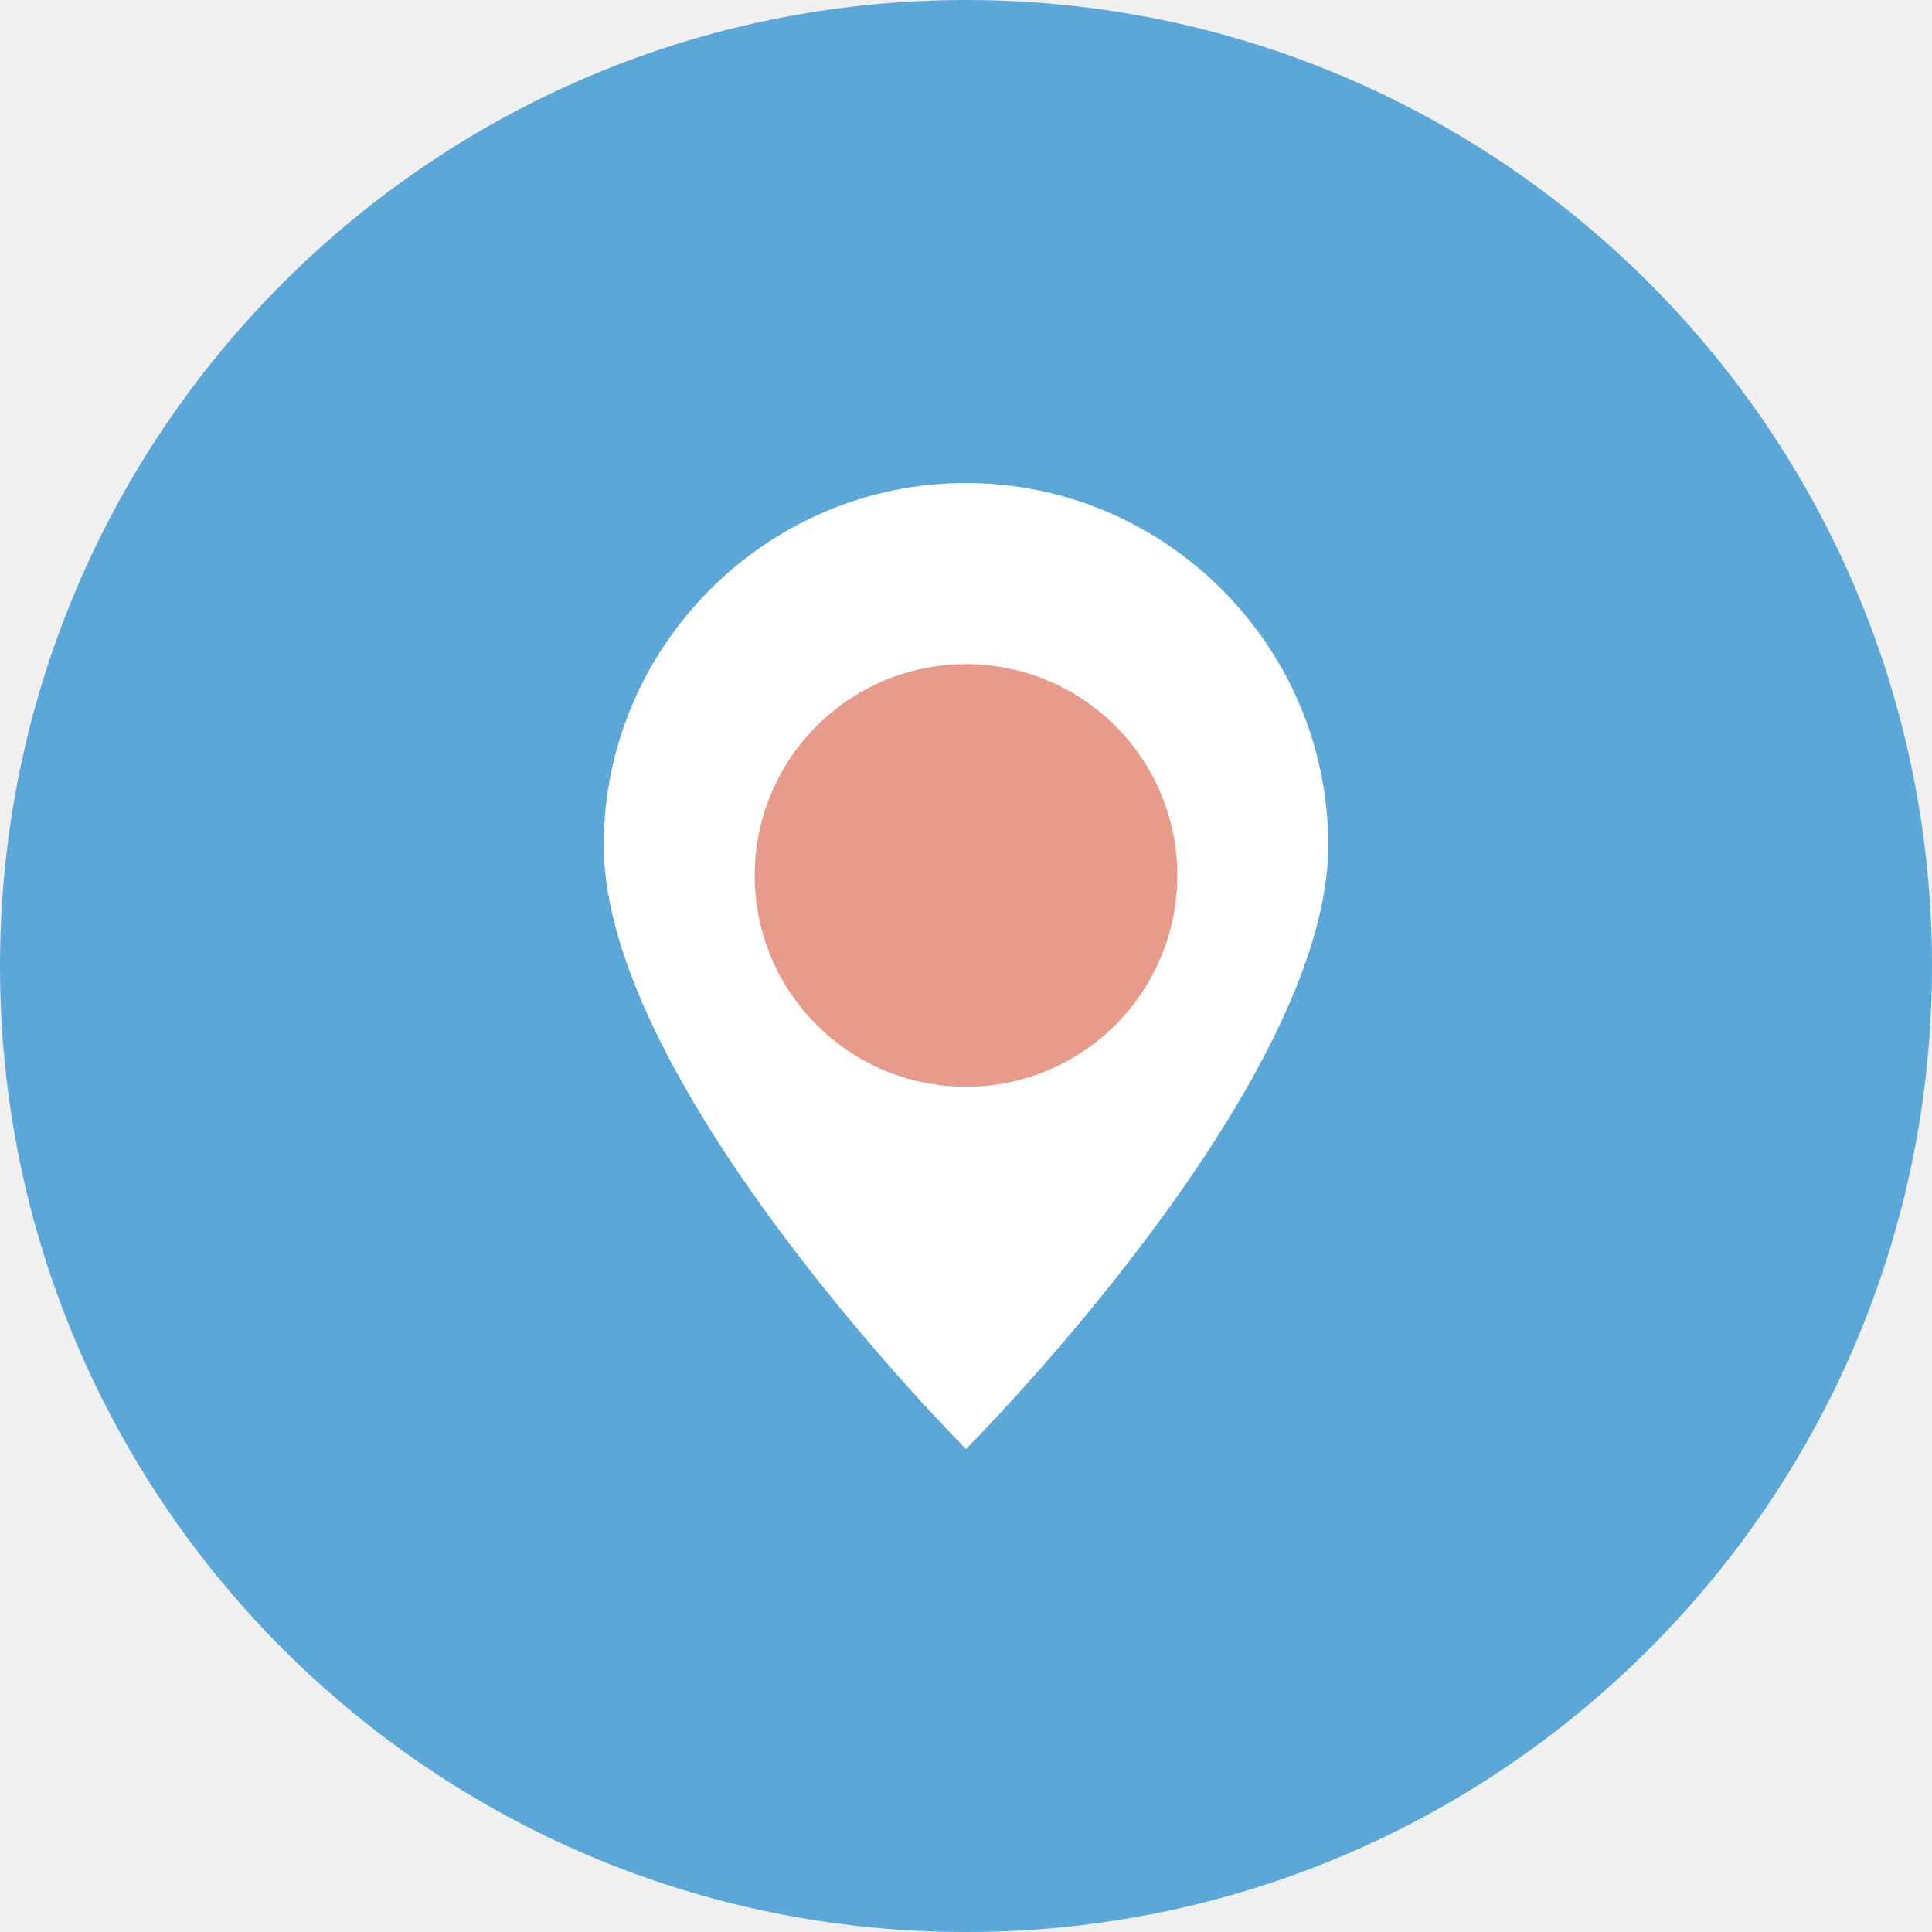
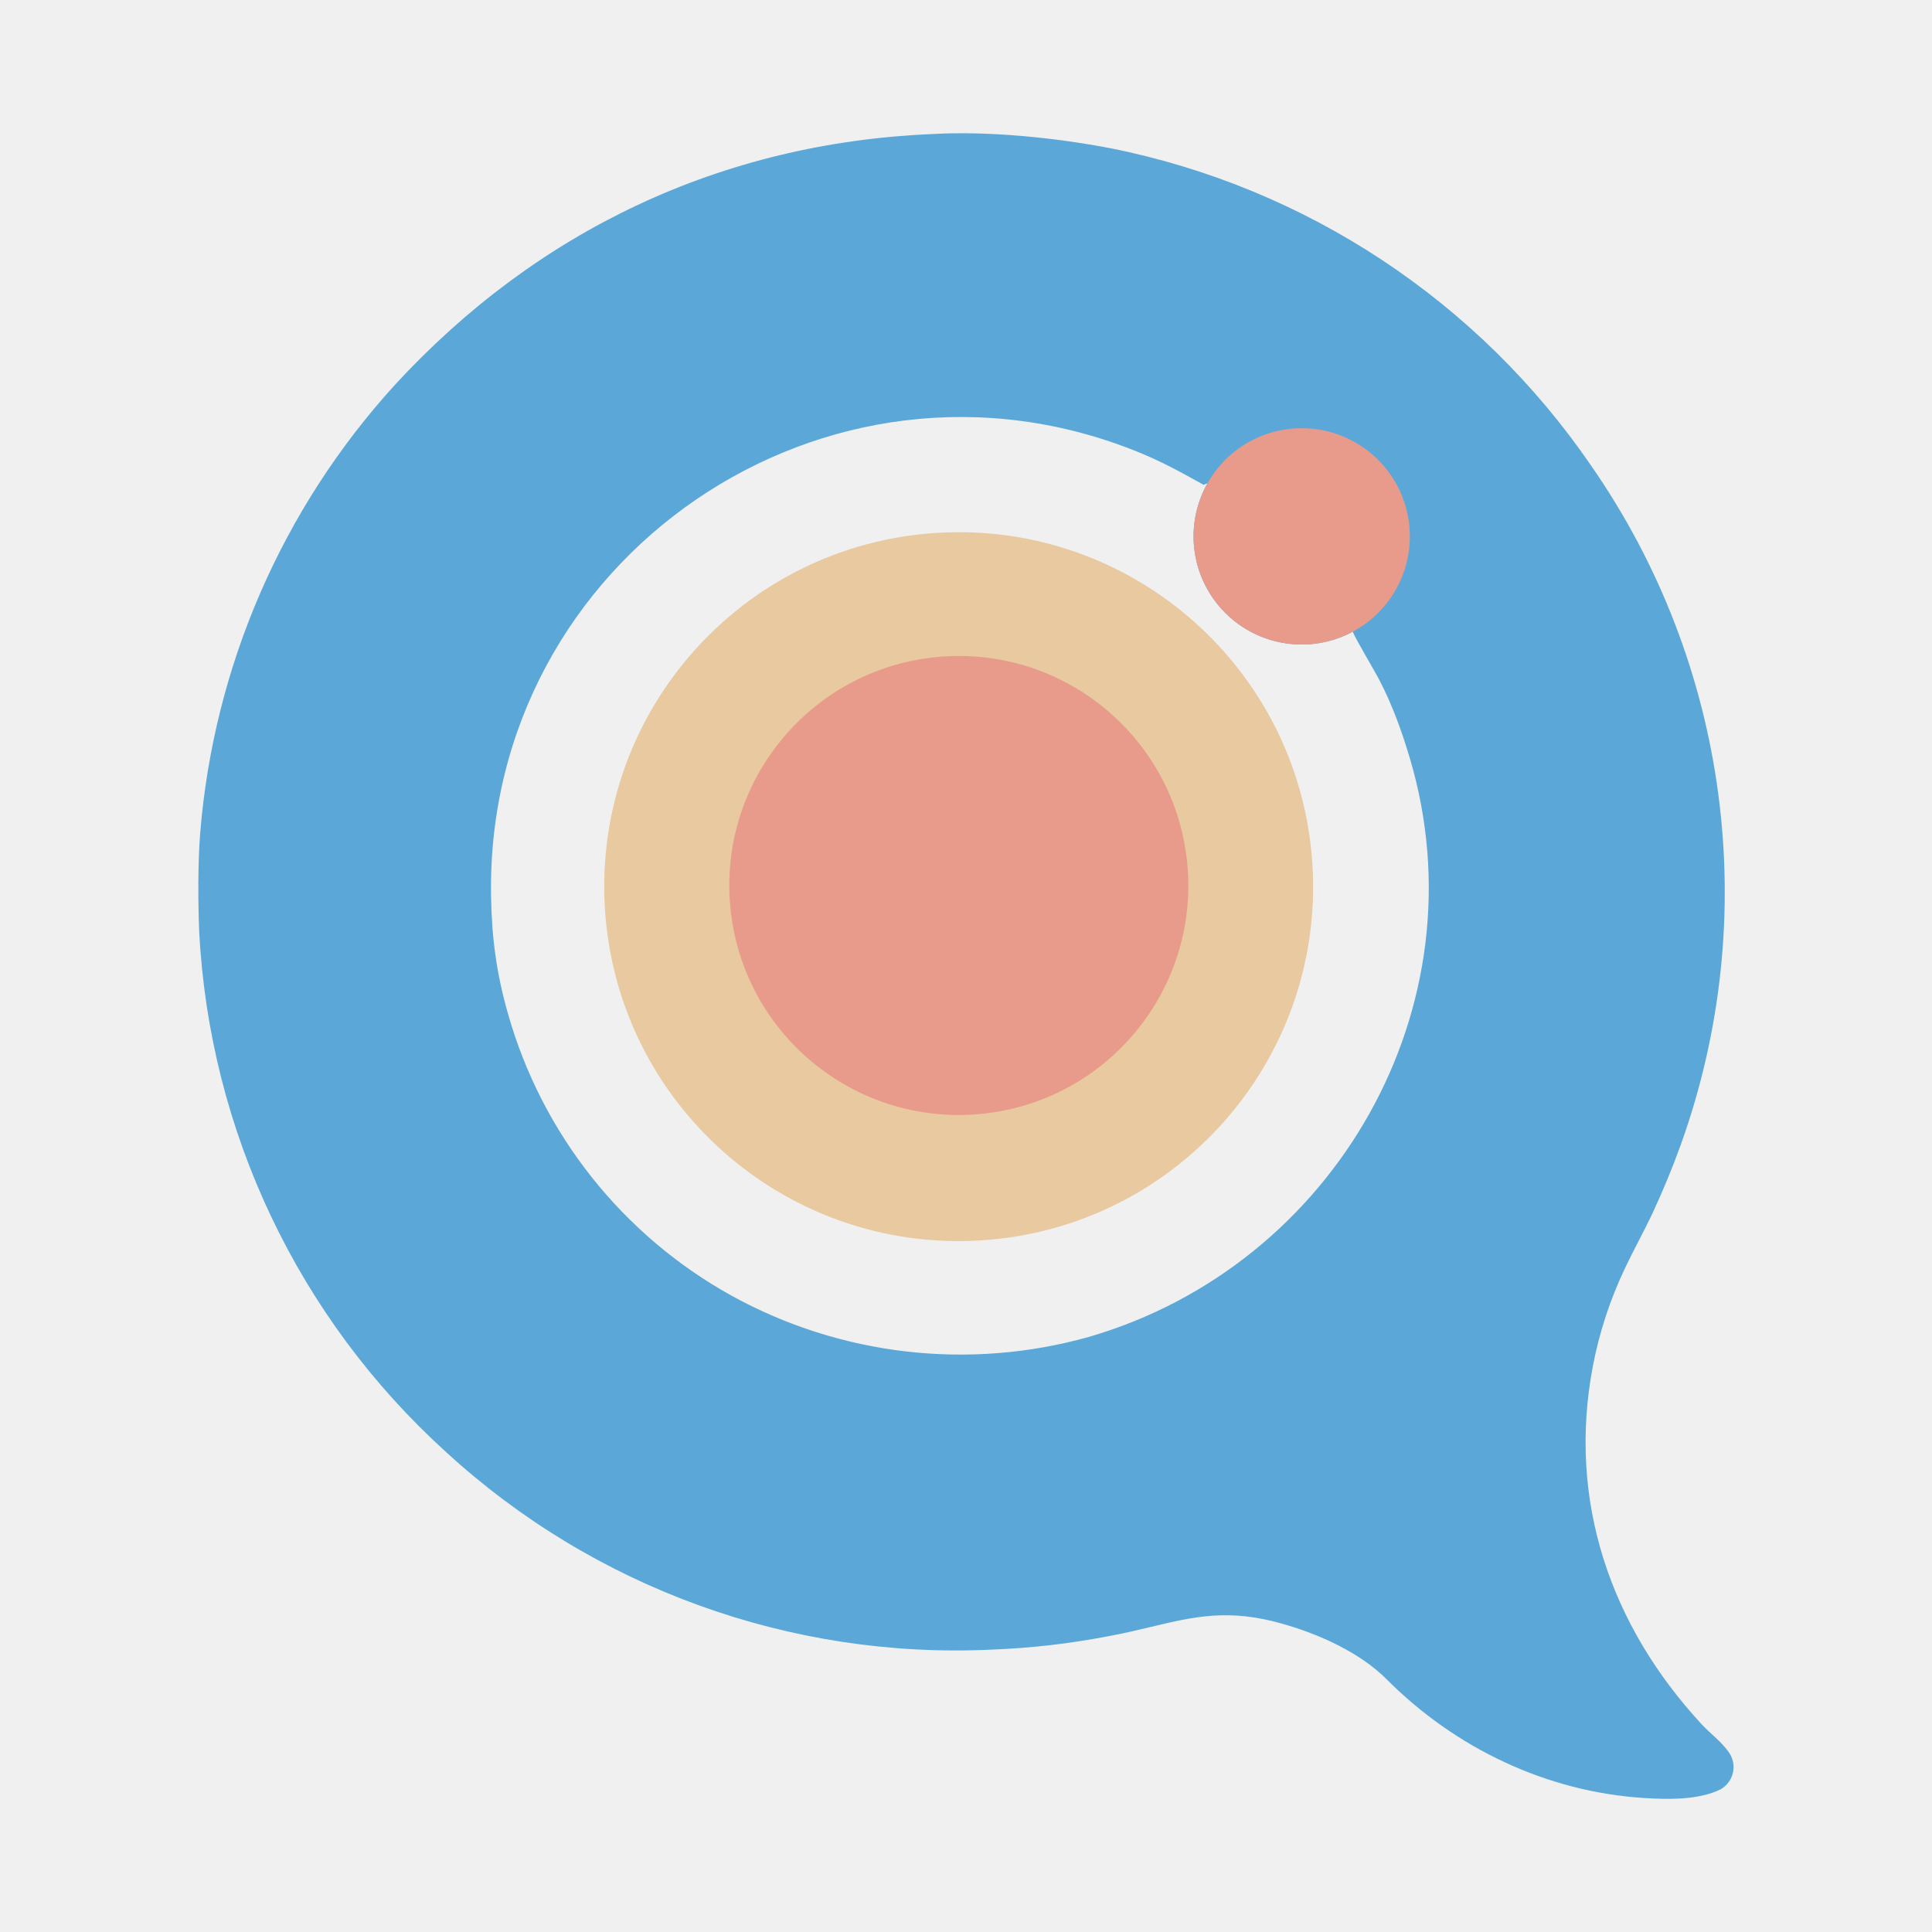
- <svg xmlns="http://www.w3.org/2000/svg" viewBox="0 0 32 32">
-   <circle cx="16" cy="16" r="16" fill="#5BA8D8" />
-   <path d="M16 8c-3.3 0-6 2.7-6 6 0 4 6 10 6 10s6-6 6-10c0-3.3-2.7-6-6-6z" fill="#FFF" />
-   <circle cx="16" cy="14.5" r="3.5" fill="#E89B8A" />
+ <svg xmlns="http://www.w3.org/2000/svg" width="925.9" height="925.9" viewBox="54.6 60 925.9 925.9">
+   <path fill="#5BA8D8" d="M586.737 131.022C560.314 126.003 528.526 122.701 501.522 124.236C400.547 128.447 311.988 170.363 243.729 244.58C189.696 303.962 156.907 379.602 150.509 459.632C149.413 473.545 149.482 492.597 150.074 506.532C154.993 602.026 197.53 691.684 268.382 755.897C339.374 821.028 433.436 855.112 529.673 850.578C548.419 849.876 567.085 847.743 585.507 844.199C593.075 842.818 599.88 841.193 606.32 839.654C626.749 834.774 643.512 830.771 669.348 838.23C687.046 843.249 706.44 852.03 719.237 864.88C751.975 897.752 795.659 918.633 842.087 921.656C853.558 922.403 868.707 922.804 879.345 917.444C885.52 913.745 887.296 905.736 883.151 899.774C879.514 894.544 874.393 890.973 870.135 886.372C826.218 838.925 805.811 779.05 817.926 714.943C821.022 698.669 826.193 682.86 833.312 667.902C837.418 659.166 842.191 650.658 846.341 641.911C851.486 630.885 856.131 619.632 860.259 608.187C899.214 499.264 883.17 378.233 817.182 283.221C763.186 204.346 680.478 149.721 586.737 131.022ZM631.407 292.346L633.28 291.611C621.964 311.698 625.276 336.844 641.406 353.316C657.536 369.787 682.607 373.625 702.926 362.733C703.737 365.428 713.861 382.26 715.973 386.506C722.048 398.355 726.52 410.769 730.302 423.525C765.517 542.309 694.38 666.483 576.314 700.734C518.829 716.852 457.31 709.714 405.043 680.862C352.857 651.894 314.363 603.329 298.074 545.908C292.533 526.582 290.251 509.371 289.93 489.246C287.347 327.508 451.031 215.412 600.926 276.995C611.891 281.499 621.04 286.563 631.407 292.346Z" />
+   <path fill="#E8C9A0" d="M683.594 474.75C677.976 381.13 597.544 309.78 503.922 315.365C410.254 320.953 338.862 401.433 344.482 495.099C350.103 588.764 430.607 660.129 524.271 654.476C617.889 648.826 689.211 568.37 683.594 474.75Z" />
+   <path fill="#E89B8A" d="M623.623 474.262C618.043 413.78 564.492 369.272 504.01 374.846C443.52 380.422 399.005 433.98 404.586 494.469C410.166 554.958 463.728 599.469 524.217 593.883C584.698 588.299 629.202 534.744 623.623 474.262Z" />
+   <path fill="#E89B8A" d="M687.615 266.039C665.907 262.134 644.106 272.394 633.28 291.611C621.964 311.698 625.276 336.844 641.406 353.316C657.536 369.787 682.607 373.625 702.926 362.733C722.366 352.312 733.081 330.73 729.632 308.945C726.182 287.16 709.323 269.944 687.615 266.039Z" />
</svg>
